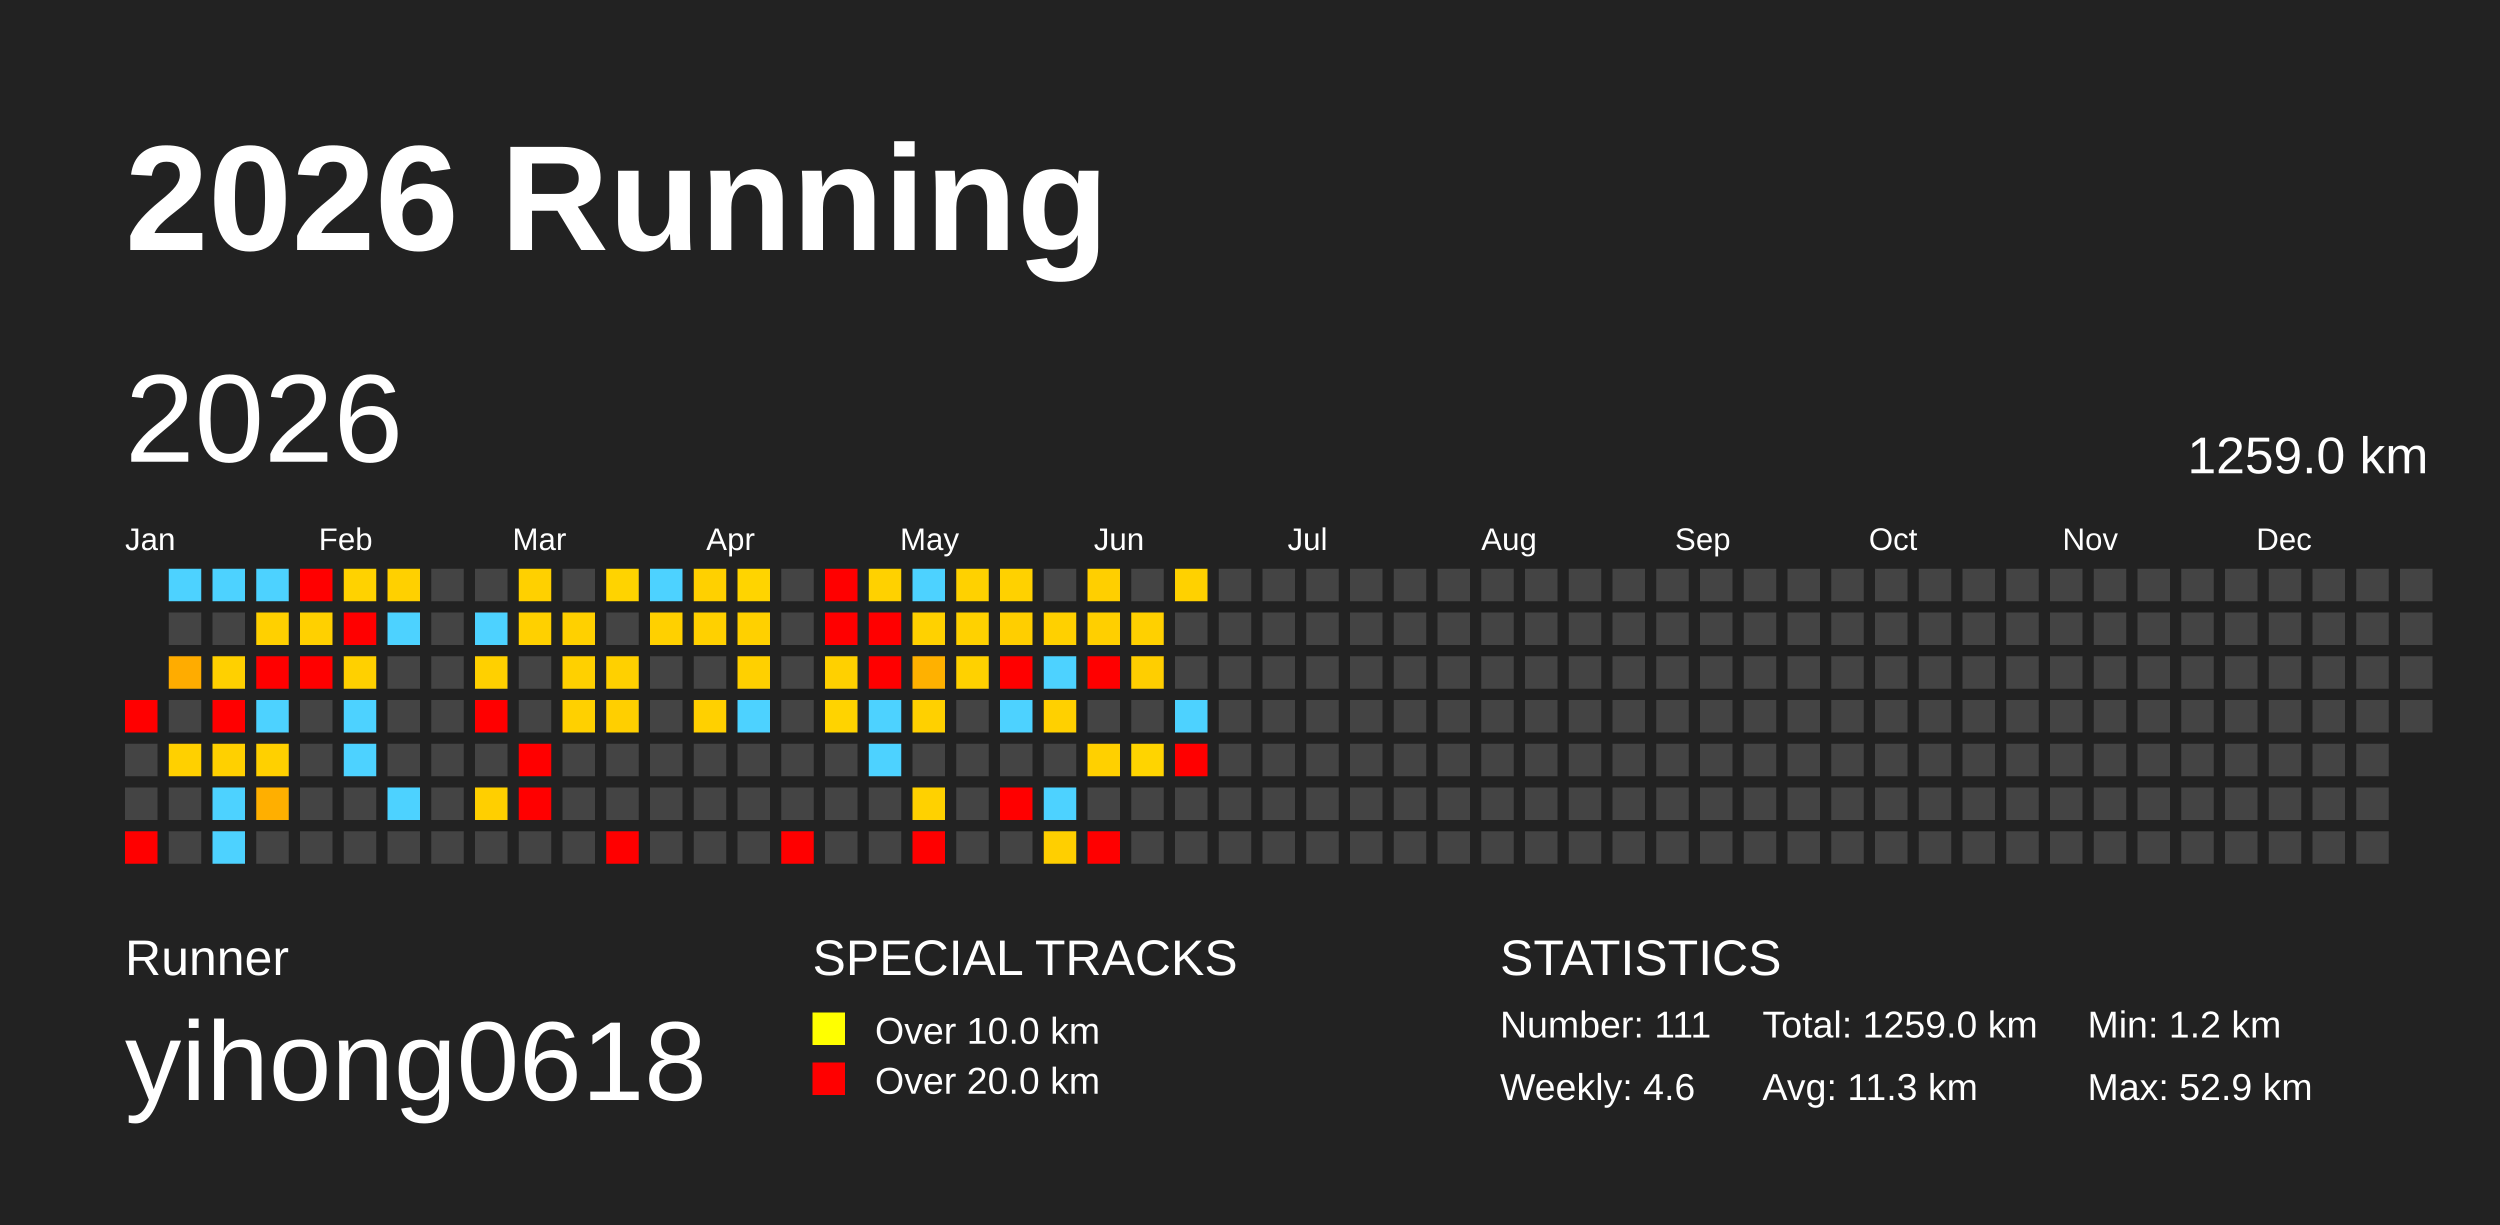
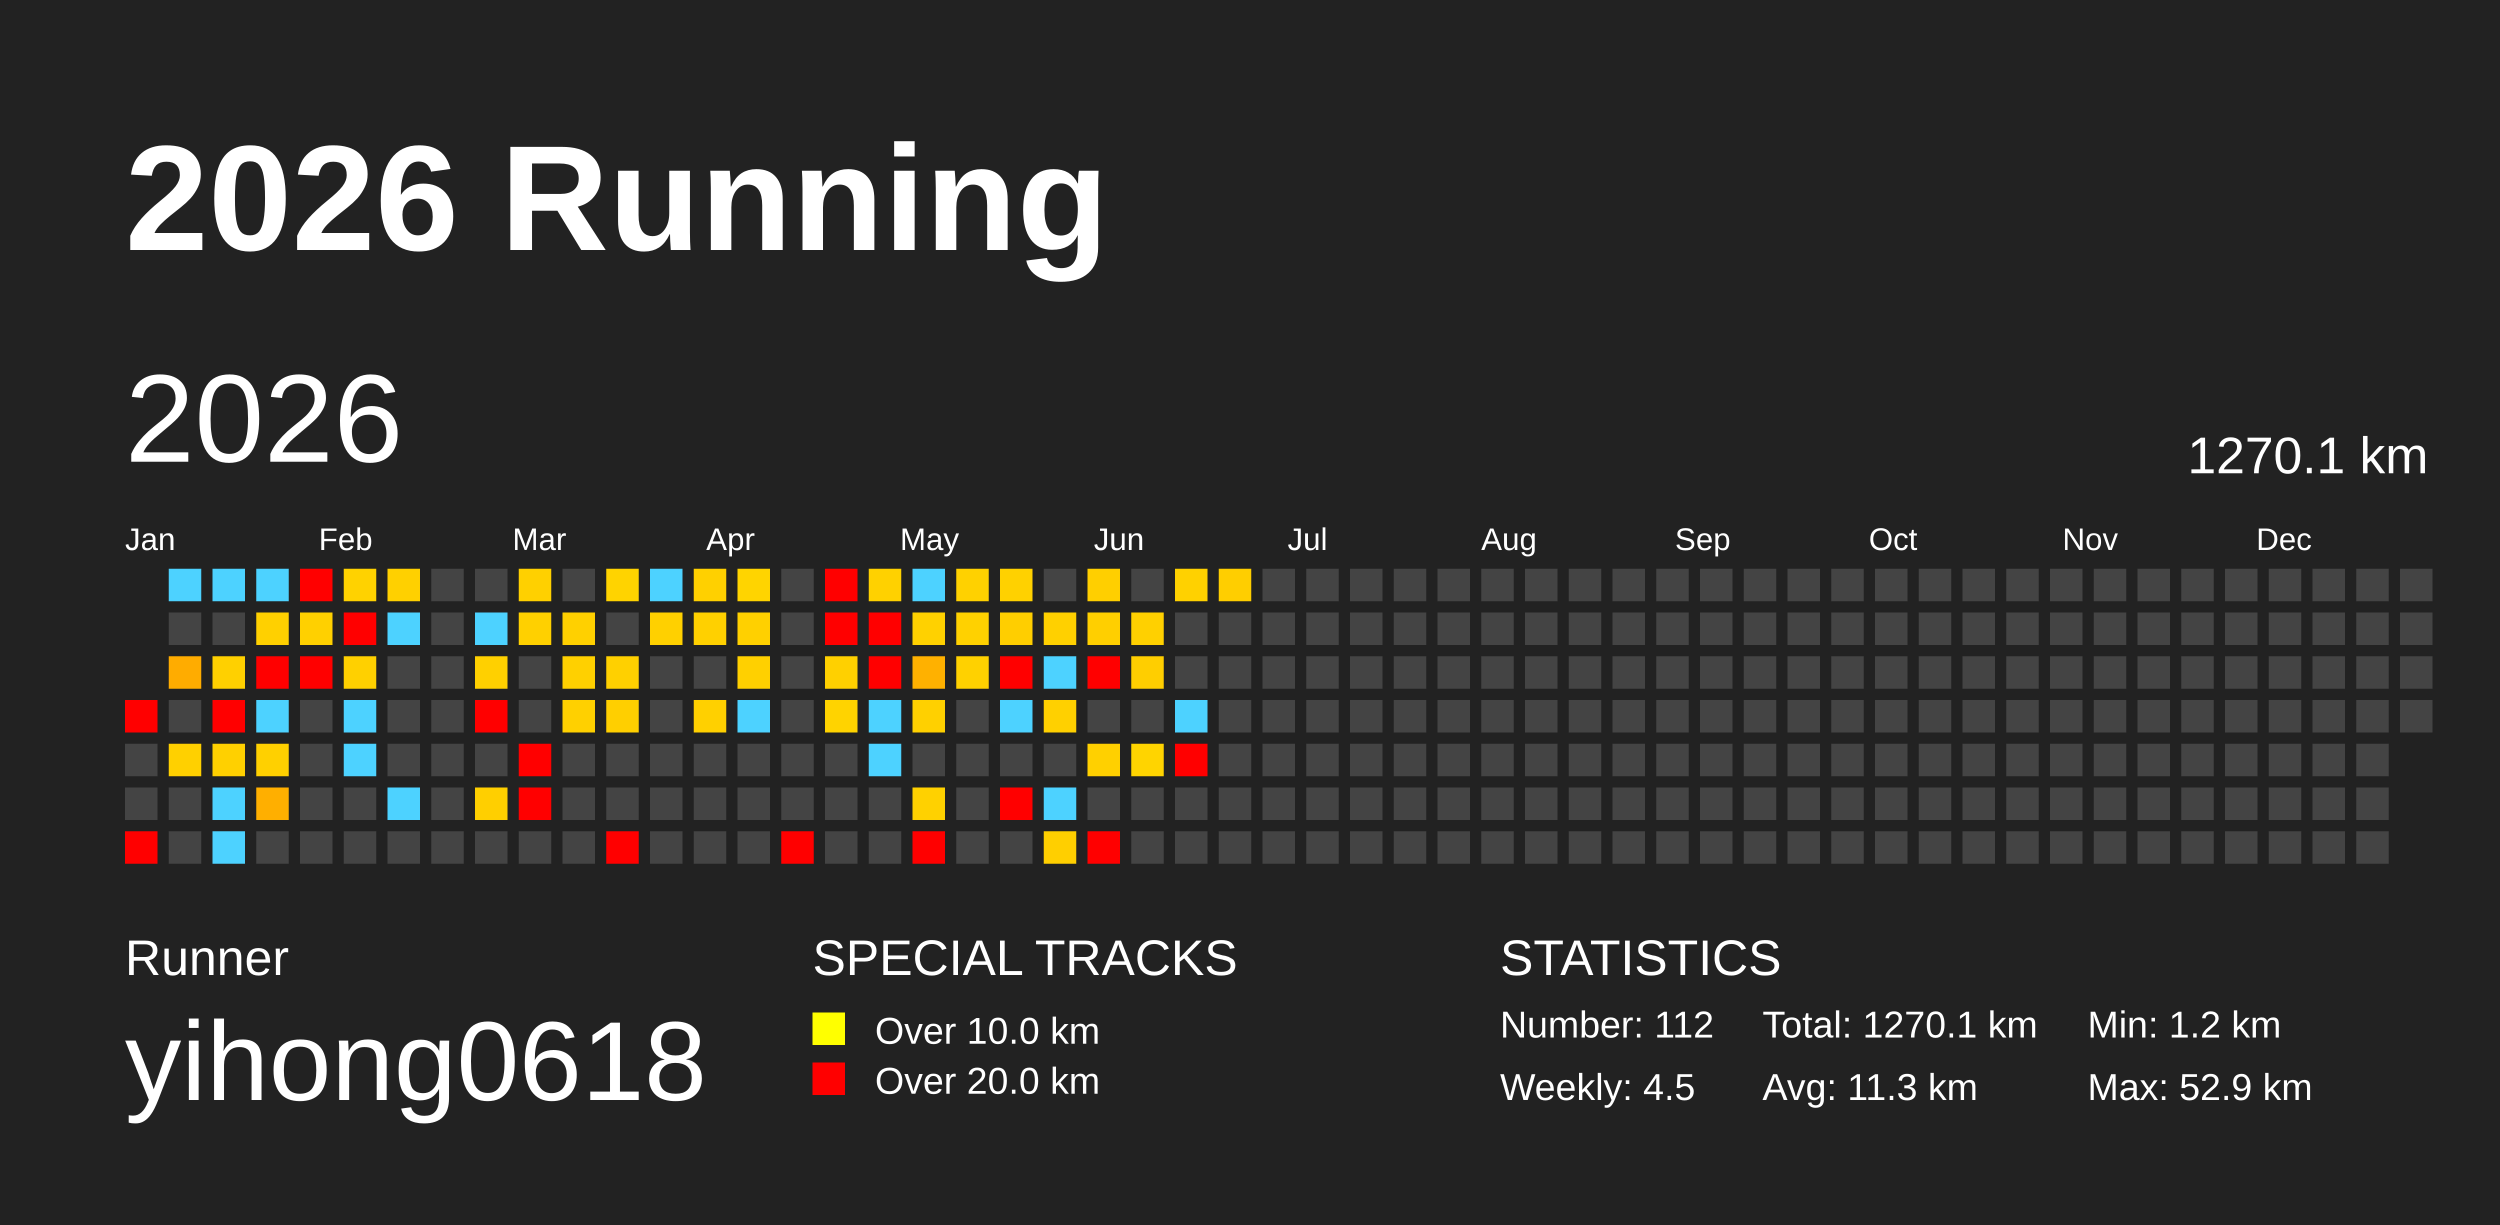
<svg xmlns="http://www.w3.org/2000/svg" baseProfile="full" height="98mm" version="1.1" viewBox="0,0,200,98" width="200mm">
  <defs />
  <rect fill="#222222" height="98" width="200" x="0" y="0" />
  <text fill="#FFFFFF" style="font-size:12px; font-family:Arial; font-weight:bold;" x="10" y="20">2026 Running</text>
  <text fill="#FFFFFF" style="font-size:4px; font-family:Arial" x="10" y="78">Runner</text>
  <text fill="#FFFFFF" style="font-size:9px; font-family:Arial" x="10" y="88">yihong0618</text>
  <text fill="#FFFFFF" style="font-size:4px; font-family:Arial" x="65" y="78">SPECIAL TRACKS</text>
  <rect fill="yellow" height="2.6" width="2.6" x="65" y="81" />
  <text fill="#FFFFFF" style="font-size:3px; font-family:Arial" x="70" y="83.5">Over 10.0 km</text>
  <rect fill="red" height="2.6" width="2.6" x="65" y="85" />
  <text fill="#FFFFFF" style="font-size:3px; font-family:Arial" x="70" y="87.5">Over 20.0 km</text>
  <text fill="#FFFFFF" style="font-size:4px; font-family:Arial" x="120" y="78">STATISTICS</text>
-   <text fill="#FFFFFF" style="font-size:3px; font-family:Arial" x="120" y="83">Number: 111</text>
-   <text fill="#FFFFFF" style="font-size:3px; font-family:Arial" x="120" y="88">Weekly: 4.6</text>
-   <text fill="#FFFFFF" style="font-size:3px; font-family:Arial" x="141" y="83">Total: 1259.0 km</text>
+   <text fill="#FFFFFF" style="font-size:3px; font-family:Arial" x="120" y="83">Number: 112</text>
+   <text fill="#FFFFFF" style="font-size:3px; font-family:Arial" x="120" y="88">Weekly: 4.5</text>
+   <text fill="#FFFFFF" style="font-size:3px; font-family:Arial" x="141" y="83">Total: 1270.1 km</text>
  <text fill="#FFFFFF" style="font-size:3px; font-family:Arial" x="141" y="88">Avg: 11.3 km</text>
  <text fill="#FFFFFF" style="font-size:3px; font-family:Arial" x="167" y="83">Min: 1.2 km</text>
  <text fill="#FFFFFF" style="font-size:3px; font-family:Arial" x="167" y="88">Max: 52.9 km</text>
  <text dominant-baseline="hanging" fill="#FFFFFF" style="font-size:10.0px; font-family:Arial;" x="10" y="30">2026</text>
-   <text dominant-baseline="hanging" fill="#FFFFFF" style="font-size:4.125px; font-family:Arial;" x="175" y="35">1259.0 km</text>
+   <text dominant-baseline="hanging" fill="#FFFFFF" style="font-size:4.125px; font-family:Arial;" x="175" y="35">1270.1 km</text>
  <text fill="#FFFFFF" style="font-size:2.5px; font-family:Arial" x="10.0" y="44">Jan</text>
  <text fill="#FFFFFF" style="font-size:2.5px; font-family:Arial" x="25.5" y="44">Feb</text>
  <text fill="#FFFFFF" style="font-size:2.5px; font-family:Arial" x="41.0" y="44">Mar</text>
  <text fill="#FFFFFF" style="font-size:2.5px; font-family:Arial" x="56.5" y="44">Apr</text>
  <text fill="#FFFFFF" style="font-size:2.5px; font-family:Arial" x="72.0" y="44">May</text>
  <text fill="#FFFFFF" style="font-size:2.5px; font-family:Arial" x="87.5" y="44">Jun</text>
  <text fill="#FFFFFF" style="font-size:2.5px; font-family:Arial" x="103.0" y="44">Jul</text>
  <text fill="#FFFFFF" style="font-size:2.5px; font-family:Arial" x="118.5" y="44">Aug</text>
  <text fill="#FFFFFF" style="font-size:2.5px; font-family:Arial" x="134.0" y="44">Sep</text>
  <text fill="#FFFFFF" style="font-size:2.5px; font-family:Arial" x="149.5" y="44">Oct</text>
  <text fill="#FFFFFF" style="font-size:2.5px; font-family:Arial" x="165.0" y="44">Nov</text>
  <text fill="#FFFFFF" style="font-size:2.5px; font-family:Arial" x="180.5" y="44">Dec</text>
  <rect fill="red" height="2.6" width="2.6" x="10.0" y="56.0" />
  <rect fill="#444444" height="2.6" width="2.6" x="10.0" y="59.5" />
  <rect fill="#444444" height="2.6" width="2.6" x="10.0" y="63.0" />
  <rect fill="red" height="2.6" width="2.6" x="10.0" y="66.5" />
  <rect fill="#4dd2ff" height="2.6" width="2.6" x="13.5" y="45.5" />
  <rect fill="#444444" height="2.6" width="2.6" x="13.5" y="49.0" />
  <rect fill="#ffac00" height="2.6" width="2.6" x="13.5" y="52.5" />
  <rect fill="#444444" height="2.6" width="2.6" x="13.5" y="56.0" />
  <rect fill="#ffd000" height="2.6" width="2.6" x="13.5" y="59.5" />
  <rect fill="#444444" height="2.6" width="2.6" x="13.5" y="63.0" />
  <rect fill="#444444" height="2.6" width="2.6" x="13.5" y="66.5" />
  <rect fill="#4dd2ff" height="2.6" width="2.6" x="17.0" y="45.5" />
  <rect fill="#444444" height="2.6" width="2.6" x="17.0" y="49.0" />
  <rect fill="#ffd000" height="2.6" width="2.6" x="17.0" y="52.5" />
  <rect fill="red" height="2.6" width="2.6" x="17.0" y="56.0" />
  <rect fill="#ffd000" height="2.6" width="2.6" x="17.0" y="59.5" />
  <rect fill="#4dd2ff" height="2.6" width="2.6" x="17.0" y="63.0" />
  <rect fill="#4dd2ff" height="2.6" width="2.6" x="17.0" y="66.5" />
  <rect fill="#4dd2ff" height="2.6" width="2.6" x="20.5" y="45.5" />
  <rect fill="#ffd000" height="2.6" width="2.6" x="20.5" y="49.0" />
  <rect fill="red" height="2.6" width="2.6" x="20.5" y="52.5" />
  <rect fill="#4dd2ff" height="2.6" width="2.6" x="20.5" y="56.0" />
  <rect fill="#ffd000" height="2.6" width="2.6" x="20.5" y="59.5" />
  <rect fill="#ffaf00" height="2.6" width="2.6" x="20.5" y="63.0" />
  <rect fill="#444444" height="2.6" width="2.6" x="20.5" y="66.5" />
  <rect fill="red" height="2.6" width="2.6" x="24.0" y="45.5" />
  <rect fill="#ffd000" height="2.6" width="2.6" x="24.0" y="49.0" />
  <rect fill="red" height="2.6" width="2.6" x="24.0" y="52.5" />
  <rect fill="#444444" height="2.6" width="2.6" x="24.0" y="56.0" />
  <rect fill="#444444" height="2.6" width="2.6" x="24.0" y="59.5" />
  <rect fill="#444444" height="2.6" width="2.6" x="24.0" y="63.0" />
  <rect fill="#444444" height="2.6" width="2.6" x="24.0" y="66.5" />
  <rect fill="#ffd200" height="2.6" width="2.6" x="27.5" y="45.5" />
  <rect fill="red" height="2.6" width="2.6" x="27.5" y="49.0" />
  <rect fill="#ffd000" height="2.6" width="2.6" x="27.5" y="52.5" />
  <rect fill="#4dd2ff" height="2.6" width="2.6" x="27.5" y="56.0" />
  <rect fill="#4dd2ff" height="2.6" width="2.6" x="27.5" y="59.5" />
  <rect fill="#444444" height="2.6" width="2.6" x="27.5" y="63.0" />
  <rect fill="#444444" height="2.6" width="2.6" x="27.5" y="66.5" />
  <rect fill="#ffd000" height="2.6" width="2.6" x="31.0" y="45.5" />
  <rect fill="#4dd2ff" height="2.6" width="2.6" x="31.0" y="49.0" />
  <rect fill="#444444" height="2.6" width="2.6" x="31.0" y="52.5" />
  <rect fill="#444444" height="2.6" width="2.6" x="31.0" y="56.0" />
  <rect fill="#444444" height="2.6" width="2.6" x="31.0" y="59.5" />
  <rect fill="#4dd2ff" height="2.6" width="2.6" x="31.0" y="63.0" />
  <rect fill="#444444" height="2.6" width="2.6" x="31.0" y="66.5" />
  <rect fill="#444444" height="2.6" width="2.6" x="34.5" y="45.5" />
  <rect fill="#444444" height="2.6" width="2.6" x="34.5" y="49.0" />
  <rect fill="#444444" height="2.6" width="2.6" x="34.5" y="52.5" />
  <rect fill="#444444" height="2.6" width="2.6" x="34.5" y="56.0" />
  <rect fill="#444444" height="2.6" width="2.6" x="34.5" y="59.5" />
  <rect fill="#444444" height="2.6" width="2.6" x="34.5" y="63.0" />
  <rect fill="#444444" height="2.6" width="2.6" x="34.5" y="66.5" />
  <rect fill="#444444" height="2.6" width="2.6" x="38.0" y="45.5" />
  <rect fill="#4dd2ff" height="2.6" width="2.6" x="38.0" y="49.0" />
  <rect fill="#ffd000" height="2.6" width="2.6" x="38.0" y="52.5" />
  <rect fill="red" height="2.6" width="2.6" x="38.0" y="56.0" />
  <rect fill="#444444" height="2.6" width="2.6" x="38.0" y="59.5" />
  <rect fill="#ffcf00" height="2.6" width="2.6" x="38.0" y="63.0" />
  <rect fill="#444444" height="2.6" width="2.6" x="38.0" y="66.5" />
  <rect fill="#ffd000" height="2.6" width="2.6" x="41.5" y="45.5" />
  <rect fill="#ffd000" height="2.6" width="2.6" x="41.5" y="49.0" />
  <rect fill="#444444" height="2.6" width="2.6" x="41.5" y="52.5" />
  <rect fill="#444444" height="2.6" width="2.6" x="41.5" y="56.0" />
  <rect fill="red" height="2.6" width="2.6" x="41.5" y="59.5" />
  <rect fill="red" height="2.6" width="2.6" x="41.5" y="63.0" />
  <rect fill="#444444" height="2.6" width="2.6" x="41.5" y="66.5" />
  <rect fill="#444444" height="2.6" width="2.6" x="45.0" y="45.5" />
  <rect fill="#ffd000" height="2.6" width="2.6" x="45.0" y="49.0" />
  <rect fill="#ffd000" height="2.6" width="2.6" x="45.0" y="52.5" />
  <rect fill="#ffd000" height="2.6" width="2.6" x="45.0" y="56.0" />
  <rect fill="#444444" height="2.6" width="2.6" x="45.0" y="59.5" />
  <rect fill="#444444" height="2.6" width="2.6" x="45.0" y="63.0" />
  <rect fill="#444444" height="2.6" width="2.6" x="45.0" y="66.5" />
  <rect fill="#ffd300" height="2.6" width="2.6" x="48.5" y="45.5" />
  <rect fill="#444444" height="2.6" width="2.6" x="48.5" y="49.0" />
  <rect fill="#ffd000" height="2.6" width="2.6" x="48.5" y="52.5" />
  <rect fill="#ffcf00" height="2.6" width="2.6" x="48.5" y="56.0" />
  <rect fill="#444444" height="2.6" width="2.6" x="48.5" y="59.5" />
  <rect fill="#444444" height="2.6" width="2.6" x="48.5" y="63.0" />
  <rect fill="red" height="2.6" width="2.6" x="48.5" y="66.5" />
  <rect fill="#4dd2ff" height="2.6" width="2.6" x="52.0" y="45.5" />
  <rect fill="#ffd000" height="2.6" width="2.6" x="52.0" y="49.0" />
  <rect fill="#444444" height="2.6" width="2.6" x="52.0" y="52.5" />
  <rect fill="#444444" height="2.6" width="2.6" x="52.0" y="56.0" />
  <rect fill="#444444" height="2.6" width="2.6" x="52.0" y="59.5" />
  <rect fill="#444444" height="2.6" width="2.6" x="52.0" y="63.0" />
  <rect fill="#444444" height="2.6" width="2.6" x="52.0" y="66.5" />
  <rect fill="#ffd000" height="2.6" width="2.6" x="55.5" y="45.5" />
  <rect fill="#ffd000" height="2.6" width="2.6" x="55.5" y="49.0" />
  <rect fill="#444444" height="2.6" width="2.6" x="55.5" y="52.5" />
  <rect fill="#ffd000" height="2.6" width="2.6" x="55.5" y="56.0" />
  <rect fill="#444444" height="2.6" width="2.6" x="55.5" y="59.5" />
  <rect fill="#444444" height="2.6" width="2.6" x="55.5" y="63.0" />
  <rect fill="#444444" height="2.6" width="2.6" x="55.5" y="66.5" />
  <rect fill="#ffd400" height="2.6" width="2.6" x="59.0" y="45.5" />
  <rect fill="#ffd000" height="2.6" width="2.6" x="59.0" y="49.0" />
  <rect fill="#ffd000" height="2.6" width="2.6" x="59.0" y="52.5" />
  <rect fill="#4dd2ff" height="2.6" width="2.6" x="59.0" y="56.0" />
  <rect fill="#444444" height="2.6" width="2.6" x="59.0" y="59.5" />
  <rect fill="#444444" height="2.6" width="2.6" x="59.0" y="63.0" />
  <rect fill="#444444" height="2.6" width="2.6" x="59.0" y="66.5" />
  <rect fill="#444444" height="2.6" width="2.6" x="62.5" y="45.5" />
  <rect fill="#444444" height="2.6" width="2.6" x="62.5" y="49.0" />
  <rect fill="#444444" height="2.6" width="2.6" x="62.5" y="52.5" />
  <rect fill="#444444" height="2.6" width="2.6" x="62.5" y="56.0" />
  <rect fill="#444444" height="2.6" width="2.6" x="62.5" y="59.5" />
  <rect fill="#444444" height="2.6" width="2.6" x="62.5" y="63.0" />
  <rect fill="red" height="2.6" width="2.6" x="62.5" y="66.5" />
  <rect fill="red" height="2.6" width="2.6" x="66.0" y="45.5" />
  <rect fill="red" height="2.6" width="2.6" x="66.0" y="49.0" />
  <rect fill="#ffd000" height="2.6" width="2.6" x="66.0" y="52.5" />
  <rect fill="#ffd300" height="2.6" width="2.6" x="66.0" y="56.0" />
  <rect fill="#444444" height="2.6" width="2.6" x="66.0" y="59.5" />
  <rect fill="#444444" height="2.6" width="2.6" x="66.0" y="63.0" />
  <rect fill="#444444" height="2.6" width="2.6" x="66.0" y="66.5" />
  <rect fill="#ffd100" height="2.6" width="2.6" x="69.5" y="45.5" />
  <rect fill="red" height="2.6" width="2.6" x="69.5" y="49.0" />
  <rect fill="red" height="2.6" width="2.6" x="69.5" y="52.5" />
  <rect fill="#4dd2ff" height="2.6" width="2.6" x="69.5" y="56.0" />
  <rect fill="#4dd2ff" height="2.6" width="2.6" x="69.5" y="59.5" />
  <rect fill="#444444" height="2.6" width="2.6" x="69.5" y="63.0" />
  <rect fill="#444444" height="2.6" width="2.6" x="69.5" y="66.5" />
  <rect fill="#4dd2ff" height="2.6" width="2.6" x="73.0" y="45.5" />
  <rect fill="#ffd100" height="2.6" width="2.6" x="73.0" y="49.0" />
  <rect fill="#ffb100" height="2.6" width="2.6" x="73.0" y="52.5" />
  <rect fill="#ffd000" height="2.6" width="2.6" x="73.0" y="56.0" />
  <rect fill="#444444" height="2.6" width="2.6" x="73.0" y="59.5" />
  <rect fill="#ffd100" height="2.6" width="2.6" x="73.0" y="63.0" />
  <rect fill="red" height="2.6" width="2.6" x="73.0" y="66.5" />
  <rect fill="#ffd100" height="2.6" width="2.6" x="76.5" y="45.5" />
  <rect fill="#ffd100" height="2.6" width="2.6" x="76.5" y="49.0" />
  <rect fill="#ffd100" height="2.6" width="2.6" x="76.5" y="52.5" />
  <rect fill="#444444" height="2.6" width="2.6" x="76.5" y="56.0" />
  <rect fill="#444444" height="2.6" width="2.6" x="76.5" y="59.5" />
  <rect fill="#444444" height="2.6" width="2.6" x="76.5" y="63.0" />
  <rect fill="#444444" height="2.6" width="2.6" x="76.5" y="66.5" />
  <rect fill="#ffd100" height="2.6" width="2.6" x="80.0" y="45.5" />
  <rect fill="#ffce00" height="2.6" width="2.6" x="80.0" y="49.0" />
  <rect fill="red" height="2.6" width="2.6" x="80.0" y="52.5" />
  <rect fill="#4dd2ff" height="2.6" width="2.6" x="80.0" y="56.0" />
  <rect fill="#444444" height="2.6" width="2.6" x="80.0" y="59.5" />
  <rect fill="red" height="2.6" width="2.6" x="80.0" y="63.0" />
  <rect fill="#444444" height="2.6" width="2.6" x="80.0" y="66.5" />
  <rect fill="#444444" height="2.6" width="2.6" x="83.5" y="45.5" />
  <rect fill="#ffd000" height="2.6" width="2.6" x="83.5" y="49.0" />
  <rect fill="#4dd2ff" height="2.6" width="2.6" x="83.5" y="52.5" />
  <rect fill="#ffd000" height="2.6" width="2.6" x="83.5" y="56.0" />
  <rect fill="#444444" height="2.6" width="2.6" x="83.5" y="59.5" />
  <rect fill="#4dd2ff" height="2.6" width="2.6" x="83.5" y="63.0" />
  <rect fill="#ffcf00" height="2.6" width="2.6" x="83.5" y="66.5" />
  <rect fill="#ffcf00" height="2.6" width="2.6" x="87.0" y="45.5" />
  <rect fill="#ffcf00" height="2.6" width="2.6" x="87.0" y="49.0" />
  <rect fill="red" height="2.6" width="2.6" x="87.0" y="52.5" />
  <rect fill="#444444" height="2.6" width="2.6" x="87.0" y="56.0" />
  <rect fill="#ffd000" height="2.6" width="2.6" x="87.0" y="59.5" />
  <rect fill="#444444" height="2.6" width="2.6" x="87.0" y="63.0" />
  <rect fill="red" height="2.6" width="2.6" x="87.0" y="66.5" />
  <rect fill="#444444" height="2.6" width="2.6" x="90.5" y="45.5" />
  <rect fill="#ffd000" height="2.6" width="2.6" x="90.5" y="49.0" />
  <rect fill="#ffce00" height="2.6" width="2.6" x="90.5" y="52.5" />
  <rect fill="#444444" height="2.6" width="2.6" x="90.5" y="56.0" />
  <rect fill="#ffd400" height="2.6" width="2.6" x="90.5" y="59.5" />
  <rect fill="#444444" height="2.6" width="2.6" x="90.5" y="63.0" />
  <rect fill="#444444" height="2.6" width="2.6" x="90.5" y="66.5" />
  <rect fill="#ffd100" height="2.6" width="2.6" x="94.0" y="45.5" />
  <rect fill="#444444" height="2.6" width="2.6" x="94.0" y="49.0" />
  <rect fill="#444444" height="2.6" width="2.6" x="94.0" y="52.5" />
  <rect fill="#4dd2ff" height="2.6" width="2.6" x="94.0" y="56.0" />
  <rect fill="red" height="2.6" width="2.6" x="94.0" y="59.5" />
  <rect fill="#444444" height="2.6" width="2.6" x="94.0" y="63.0" />
  <rect fill="#444444" height="2.6" width="2.6" x="94.0" y="66.5" />
-   <rect fill="#444444" height="2.6" width="2.6" x="97.5" y="45.5" />
+   <rect fill="#ffce00" height="2.6" width="2.6" x="97.5" y="45.5" />
  <rect fill="#444444" height="2.6" width="2.6" x="97.5" y="49.0" />
  <rect fill="#444444" height="2.6" width="2.6" x="97.5" y="52.5" />
  <rect fill="#444444" height="2.6" width="2.6" x="97.5" y="56.0" />
  <rect fill="#444444" height="2.6" width="2.6" x="97.5" y="59.5" />
  <rect fill="#444444" height="2.6" width="2.6" x="97.5" y="63.0" />
  <rect fill="#444444" height="2.6" width="2.6" x="97.5" y="66.5" />
  <rect fill="#444444" height="2.6" width="2.6" x="101.0" y="45.5" />
  <rect fill="#444444" height="2.6" width="2.6" x="101.0" y="49.0" />
  <rect fill="#444444" height="2.6" width="2.6" x="101.0" y="52.5" />
  <rect fill="#444444" height="2.6" width="2.6" x="101.0" y="56.0" />
  <rect fill="#444444" height="2.6" width="2.6" x="101.0" y="59.5" />
  <rect fill="#444444" height="2.6" width="2.6" x="101.0" y="63.0" />
  <rect fill="#444444" height="2.6" width="2.6" x="101.0" y="66.5" />
  <rect fill="#444444" height="2.6" width="2.6" x="104.5" y="45.5" />
  <rect fill="#444444" height="2.6" width="2.6" x="104.5" y="49.0" />
  <rect fill="#444444" height="2.6" width="2.6" x="104.5" y="52.5" />
  <rect fill="#444444" height="2.6" width="2.6" x="104.5" y="56.0" />
  <rect fill="#444444" height="2.6" width="2.6" x="104.5" y="59.5" />
  <rect fill="#444444" height="2.6" width="2.6" x="104.5" y="63.0" />
  <rect fill="#444444" height="2.6" width="2.6" x="104.5" y="66.5" />
  <rect fill="#444444" height="2.6" width="2.6" x="108.0" y="45.5" />
  <rect fill="#444444" height="2.6" width="2.6" x="108.0" y="49.0" />
  <rect fill="#444444" height="2.6" width="2.6" x="108.0" y="52.5" />
  <rect fill="#444444" height="2.6" width="2.6" x="108.0" y="56.0" />
  <rect fill="#444444" height="2.6" width="2.6" x="108.0" y="59.5" />
  <rect fill="#444444" height="2.6" width="2.6" x="108.0" y="63.0" />
  <rect fill="#444444" height="2.6" width="2.6" x="108.0" y="66.5" />
  <rect fill="#444444" height="2.6" width="2.6" x="111.5" y="45.5" />
  <rect fill="#444444" height="2.6" width="2.6" x="111.5" y="49.0" />
  <rect fill="#444444" height="2.6" width="2.6" x="111.5" y="52.5" />
  <rect fill="#444444" height="2.6" width="2.6" x="111.5" y="56.0" />
  <rect fill="#444444" height="2.6" width="2.6" x="111.5" y="59.5" />
  <rect fill="#444444" height="2.6" width="2.6" x="111.5" y="63.0" />
  <rect fill="#444444" height="2.6" width="2.6" x="111.5" y="66.5" />
  <rect fill="#444444" height="2.6" width="2.6" x="115.0" y="45.5" />
  <rect fill="#444444" height="2.6" width="2.6" x="115.0" y="49.0" />
  <rect fill="#444444" height="2.6" width="2.6" x="115.0" y="52.5" />
  <rect fill="#444444" height="2.6" width="2.6" x="115.0" y="56.0" />
  <rect fill="#444444" height="2.6" width="2.6" x="115.0" y="59.5" />
  <rect fill="#444444" height="2.6" width="2.6" x="115.0" y="63.0" />
  <rect fill="#444444" height="2.6" width="2.6" x="115.0" y="66.5" />
  <rect fill="#444444" height="2.6" width="2.6" x="118.5" y="45.5" />
  <rect fill="#444444" height="2.6" width="2.6" x="118.5" y="49.0" />
  <rect fill="#444444" height="2.6" width="2.6" x="118.5" y="52.5" />
  <rect fill="#444444" height="2.6" width="2.6" x="118.5" y="56.0" />
  <rect fill="#444444" height="2.6" width="2.6" x="118.5" y="59.5" />
  <rect fill="#444444" height="2.6" width="2.6" x="118.5" y="63.0" />
  <rect fill="#444444" height="2.6" width="2.6" x="118.5" y="66.5" />
  <rect fill="#444444" height="2.6" width="2.6" x="122.0" y="45.5" />
  <rect fill="#444444" height="2.6" width="2.6" x="122.0" y="49.0" />
  <rect fill="#444444" height="2.6" width="2.6" x="122.0" y="52.5" />
  <rect fill="#444444" height="2.6" width="2.6" x="122.0" y="56.0" />
  <rect fill="#444444" height="2.6" width="2.6" x="122.0" y="59.5" />
  <rect fill="#444444" height="2.6" width="2.6" x="122.0" y="63.0" />
  <rect fill="#444444" height="2.6" width="2.6" x="122.0" y="66.5" />
  <rect fill="#444444" height="2.6" width="2.6" x="125.5" y="45.5" />
  <rect fill="#444444" height="2.6" width="2.6" x="125.5" y="49.0" />
  <rect fill="#444444" height="2.6" width="2.6" x="125.5" y="52.5" />
  <rect fill="#444444" height="2.6" width="2.6" x="125.5" y="56.0" />
  <rect fill="#444444" height="2.6" width="2.6" x="125.5" y="59.5" />
  <rect fill="#444444" height="2.6" width="2.6" x="125.5" y="63.0" />
  <rect fill="#444444" height="2.6" width="2.6" x="125.5" y="66.5" />
  <rect fill="#444444" height="2.6" width="2.6" x="129.0" y="45.5" />
  <rect fill="#444444" height="2.6" width="2.6" x="129.0" y="49.0" />
  <rect fill="#444444" height="2.6" width="2.6" x="129.0" y="52.5" />
  <rect fill="#444444" height="2.6" width="2.6" x="129.0" y="56.0" />
  <rect fill="#444444" height="2.6" width="2.6" x="129.0" y="59.5" />
  <rect fill="#444444" height="2.6" width="2.6" x="129.0" y="63.0" />
  <rect fill="#444444" height="2.6" width="2.6" x="129.0" y="66.5" />
  <rect fill="#444444" height="2.6" width="2.6" x="132.5" y="45.5" />
  <rect fill="#444444" height="2.6" width="2.6" x="132.5" y="49.0" />
  <rect fill="#444444" height="2.6" width="2.6" x="132.5" y="52.5" />
  <rect fill="#444444" height="2.6" width="2.6" x="132.5" y="56.0" />
  <rect fill="#444444" height="2.6" width="2.6" x="132.5" y="59.5" />
  <rect fill="#444444" height="2.6" width="2.6" x="132.5" y="63.0" />
  <rect fill="#444444" height="2.6" width="2.6" x="132.5" y="66.5" />
  <rect fill="#444444" height="2.6" width="2.6" x="136.0" y="45.5" />
  <rect fill="#444444" height="2.6" width="2.6" x="136.0" y="49.0" />
  <rect fill="#444444" height="2.6" width="2.6" x="136.0" y="52.5" />
  <rect fill="#444444" height="2.6" width="2.6" x="136.0" y="56.0" />
  <rect fill="#444444" height="2.6" width="2.6" x="136.0" y="59.5" />
  <rect fill="#444444" height="2.6" width="2.6" x="136.0" y="63.0" />
  <rect fill="#444444" height="2.6" width="2.6" x="136.0" y="66.5" />
  <rect fill="#444444" height="2.6" width="2.6" x="139.5" y="45.5" />
  <rect fill="#444444" height="2.6" width="2.6" x="139.5" y="49.0" />
  <rect fill="#444444" height="2.6" width="2.6" x="139.5" y="52.5" />
  <rect fill="#444444" height="2.6" width="2.6" x="139.5" y="56.0" />
  <rect fill="#444444" height="2.6" width="2.6" x="139.5" y="59.5" />
  <rect fill="#444444" height="2.6" width="2.6" x="139.5" y="63.0" />
  <rect fill="#444444" height="2.6" width="2.6" x="139.5" y="66.5" />
  <rect fill="#444444" height="2.6" width="2.6" x="143.0" y="45.5" />
  <rect fill="#444444" height="2.6" width="2.6" x="143.0" y="49.0" />
  <rect fill="#444444" height="2.6" width="2.6" x="143.0" y="52.5" />
  <rect fill="#444444" height="2.6" width="2.6" x="143.0" y="56.0" />
  <rect fill="#444444" height="2.6" width="2.6" x="143.0" y="59.5" />
  <rect fill="#444444" height="2.6" width="2.6" x="143.0" y="63.0" />
  <rect fill="#444444" height="2.6" width="2.6" x="143.0" y="66.5" />
  <rect fill="#444444" height="2.6" width="2.6" x="146.5" y="45.5" />
  <rect fill="#444444" height="2.6" width="2.6" x="146.5" y="49.0" />
  <rect fill="#444444" height="2.6" width="2.6" x="146.5" y="52.5" />
  <rect fill="#444444" height="2.6" width="2.6" x="146.5" y="56.0" />
  <rect fill="#444444" height="2.6" width="2.6" x="146.5" y="59.5" />
  <rect fill="#444444" height="2.6" width="2.6" x="146.5" y="63.0" />
  <rect fill="#444444" height="2.6" width="2.6" x="146.5" y="66.5" />
  <rect fill="#444444" height="2.6" width="2.6" x="150.0" y="45.5" />
  <rect fill="#444444" height="2.6" width="2.6" x="150.0" y="49.0" />
  <rect fill="#444444" height="2.6" width="2.6" x="150.0" y="52.5" />
  <rect fill="#444444" height="2.6" width="2.6" x="150.0" y="56.0" />
  <rect fill="#444444" height="2.6" width="2.6" x="150.0" y="59.5" />
  <rect fill="#444444" height="2.6" width="2.6" x="150.0" y="63.0" />
  <rect fill="#444444" height="2.6" width="2.6" x="150.0" y="66.5" />
  <rect fill="#444444" height="2.6" width="2.6" x="153.5" y="45.5" />
  <rect fill="#444444" height="2.6" width="2.6" x="153.5" y="49.0" />
  <rect fill="#444444" height="2.6" width="2.6" x="153.5" y="52.5" />
  <rect fill="#444444" height="2.6" width="2.6" x="153.5" y="56.0" />
  <rect fill="#444444" height="2.6" width="2.6" x="153.5" y="59.5" />
  <rect fill="#444444" height="2.6" width="2.6" x="153.5" y="63.0" />
  <rect fill="#444444" height="2.6" width="2.6" x="153.5" y="66.5" />
  <rect fill="#444444" height="2.6" width="2.6" x="157.0" y="45.5" />
  <rect fill="#444444" height="2.6" width="2.6" x="157.0" y="49.0" />
  <rect fill="#444444" height="2.6" width="2.6" x="157.0" y="52.5" />
  <rect fill="#444444" height="2.6" width="2.6" x="157.0" y="56.0" />
  <rect fill="#444444" height="2.6" width="2.6" x="157.0" y="59.5" />
  <rect fill="#444444" height="2.6" width="2.6" x="157.0" y="63.0" />
  <rect fill="#444444" height="2.6" width="2.6" x="157.0" y="66.5" />
  <rect fill="#444444" height="2.6" width="2.6" x="160.5" y="45.5" />
  <rect fill="#444444" height="2.6" width="2.6" x="160.5" y="49.0" />
  <rect fill="#444444" height="2.6" width="2.6" x="160.5" y="52.5" />
  <rect fill="#444444" height="2.6" width="2.6" x="160.5" y="56.0" />
  <rect fill="#444444" height="2.6" width="2.6" x="160.5" y="59.5" />
  <rect fill="#444444" height="2.6" width="2.6" x="160.5" y="63.0" />
  <rect fill="#444444" height="2.6" width="2.6" x="160.5" y="66.5" />
  <rect fill="#444444" height="2.6" width="2.6" x="164.0" y="45.5" />
  <rect fill="#444444" height="2.6" width="2.6" x="164.0" y="49.0" />
  <rect fill="#444444" height="2.6" width="2.6" x="164.0" y="52.5" />
  <rect fill="#444444" height="2.6" width="2.6" x="164.0" y="56.0" />
  <rect fill="#444444" height="2.6" width="2.6" x="164.0" y="59.5" />
  <rect fill="#444444" height="2.6" width="2.6" x="164.0" y="63.0" />
  <rect fill="#444444" height="2.6" width="2.6" x="164.0" y="66.5" />
  <rect fill="#444444" height="2.6" width="2.6" x="167.5" y="45.5" />
  <rect fill="#444444" height="2.6" width="2.6" x="167.5" y="49.0" />
  <rect fill="#444444" height="2.6" width="2.6" x="167.5" y="52.5" />
  <rect fill="#444444" height="2.6" width="2.6" x="167.5" y="56.0" />
  <rect fill="#444444" height="2.6" width="2.6" x="167.5" y="59.5" />
  <rect fill="#444444" height="2.6" width="2.6" x="167.5" y="63.0" />
  <rect fill="#444444" height="2.6" width="2.6" x="167.5" y="66.5" />
  <rect fill="#444444" height="2.6" width="2.6" x="171.0" y="45.5" />
  <rect fill="#444444" height="2.6" width="2.6" x="171.0" y="49.0" />
  <rect fill="#444444" height="2.6" width="2.6" x="171.0" y="52.5" />
  <rect fill="#444444" height="2.6" width="2.6" x="171.0" y="56.0" />
  <rect fill="#444444" height="2.6" width="2.6" x="171.0" y="59.5" />
  <rect fill="#444444" height="2.6" width="2.6" x="171.0" y="63.0" />
  <rect fill="#444444" height="2.6" width="2.6" x="171.0" y="66.5" />
  <rect fill="#444444" height="2.6" width="2.6" x="174.5" y="45.5" />
  <rect fill="#444444" height="2.6" width="2.6" x="174.5" y="49.0" />
  <rect fill="#444444" height="2.6" width="2.6" x="174.5" y="52.5" />
  <rect fill="#444444" height="2.6" width="2.6" x="174.5" y="56.0" />
  <rect fill="#444444" height="2.6" width="2.6" x="174.5" y="59.5" />
  <rect fill="#444444" height="2.6" width="2.6" x="174.5" y="63.0" />
  <rect fill="#444444" height="2.6" width="2.6" x="174.5" y="66.5" />
  <rect fill="#444444" height="2.6" width="2.6" x="178.0" y="45.5" />
  <rect fill="#444444" height="2.6" width="2.6" x="178.0" y="49.0" />
  <rect fill="#444444" height="2.6" width="2.6" x="178.0" y="52.5" />
  <rect fill="#444444" height="2.6" width="2.6" x="178.0" y="56.0" />
  <rect fill="#444444" height="2.6" width="2.6" x="178.0" y="59.5" />
  <rect fill="#444444" height="2.6" width="2.6" x="178.0" y="63.0" />
  <rect fill="#444444" height="2.6" width="2.6" x="178.0" y="66.5" />
  <rect fill="#444444" height="2.6" width="2.6" x="181.5" y="45.5" />
  <rect fill="#444444" height="2.6" width="2.6" x="181.5" y="49.0" />
  <rect fill="#444444" height="2.6" width="2.6" x="181.5" y="52.5" />
  <rect fill="#444444" height="2.6" width="2.6" x="181.5" y="56.0" />
  <rect fill="#444444" height="2.6" width="2.6" x="181.5" y="59.5" />
  <rect fill="#444444" height="2.6" width="2.6" x="181.5" y="63.0" />
  <rect fill="#444444" height="2.6" width="2.6" x="181.5" y="66.5" />
  <rect fill="#444444" height="2.6" width="2.6" x="185.0" y="45.5" />
  <rect fill="#444444" height="2.6" width="2.6" x="185.0" y="49.0" />
  <rect fill="#444444" height="2.6" width="2.6" x="185.0" y="52.5" />
  <rect fill="#444444" height="2.6" width="2.6" x="185.0" y="56.0" />
  <rect fill="#444444" height="2.6" width="2.6" x="185.0" y="59.5" />
  <rect fill="#444444" height="2.6" width="2.6" x="185.0" y="63.0" />
  <rect fill="#444444" height="2.6" width="2.6" x="185.0" y="66.5" />
  <rect fill="#444444" height="2.6" width="2.6" x="188.5" y="45.5" />
  <rect fill="#444444" height="2.6" width="2.6" x="188.5" y="49.0" />
  <rect fill="#444444" height="2.6" width="2.6" x="188.5" y="52.5" />
  <rect fill="#444444" height="2.6" width="2.6" x="188.5" y="56.0" />
  <rect fill="#444444" height="2.6" width="2.6" x="188.5" y="59.5" />
  <rect fill="#444444" height="2.6" width="2.6" x="188.5" y="63.0" />
  <rect fill="#444444" height="2.6" width="2.6" x="188.5" y="66.5" />
  <rect fill="#444444" height="2.6" width="2.6" x="192.0" y="45.5" />
  <rect fill="#444444" height="2.6" width="2.6" x="192.0" y="49.0" />
  <rect fill="#444444" height="2.6" width="2.6" x="192.0" y="52.5" />
  <rect fill="#444444" height="2.6" width="2.6" x="192.0" y="56.0" />
</svg>
